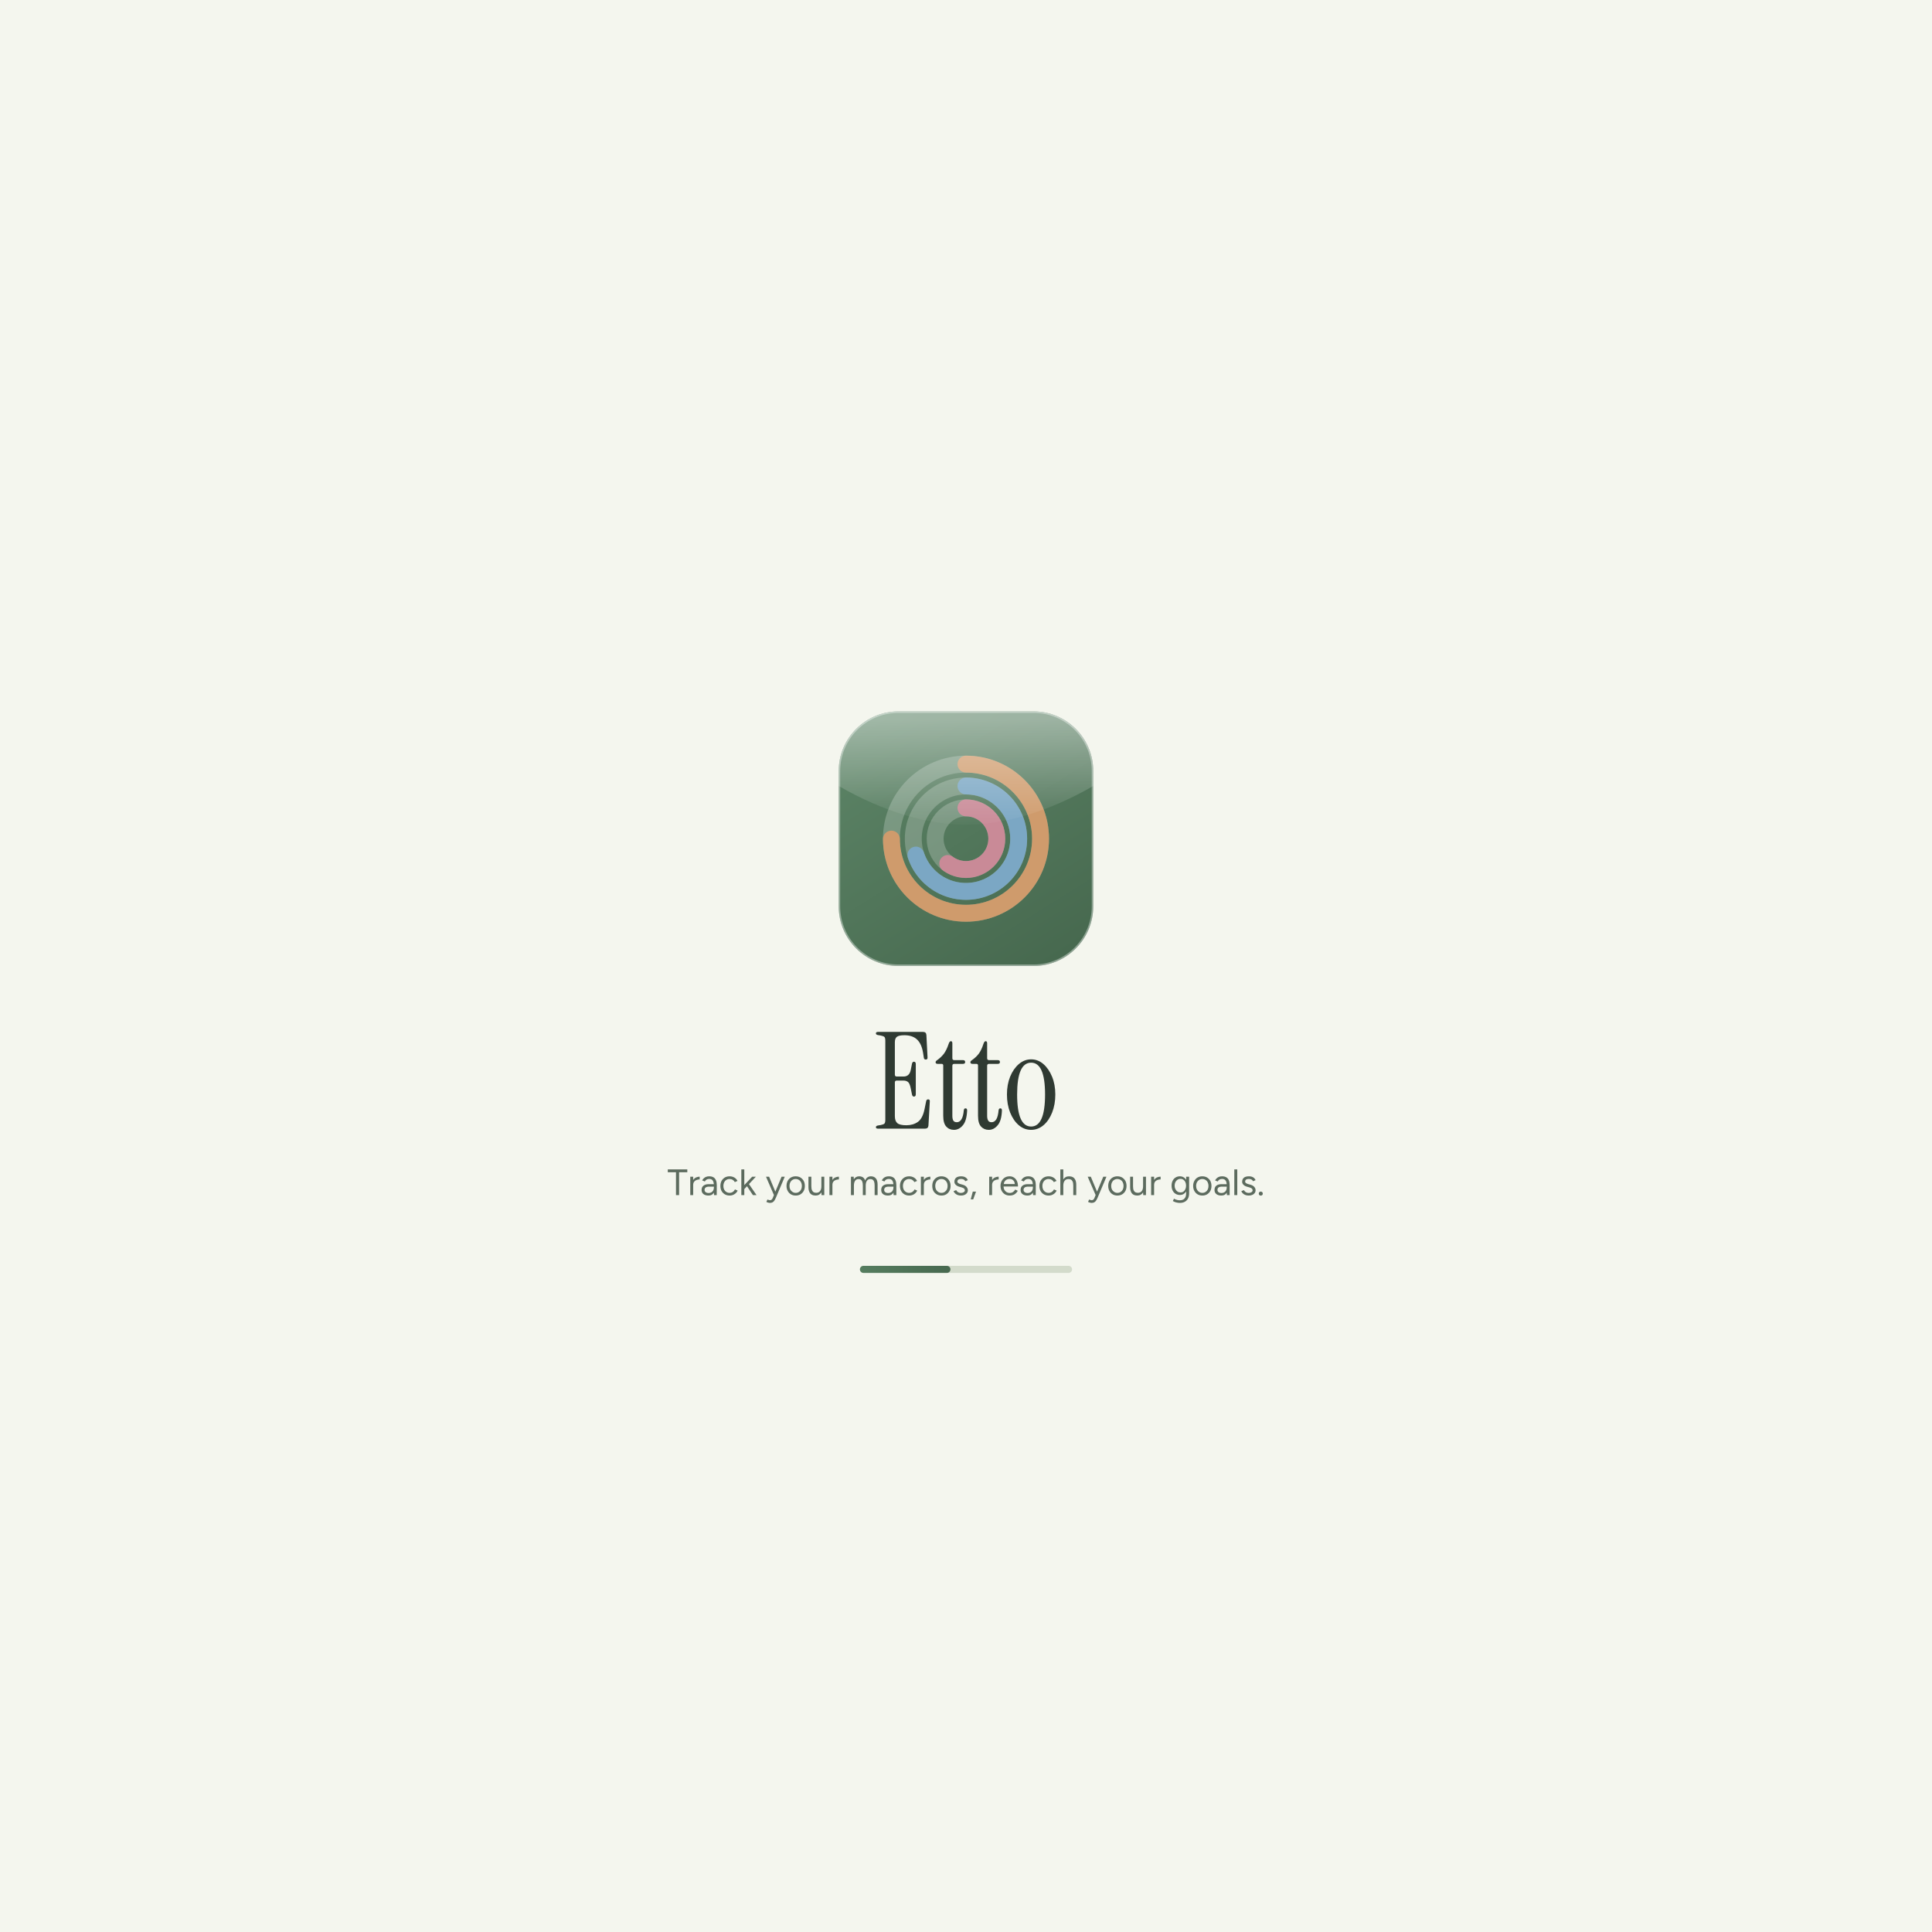
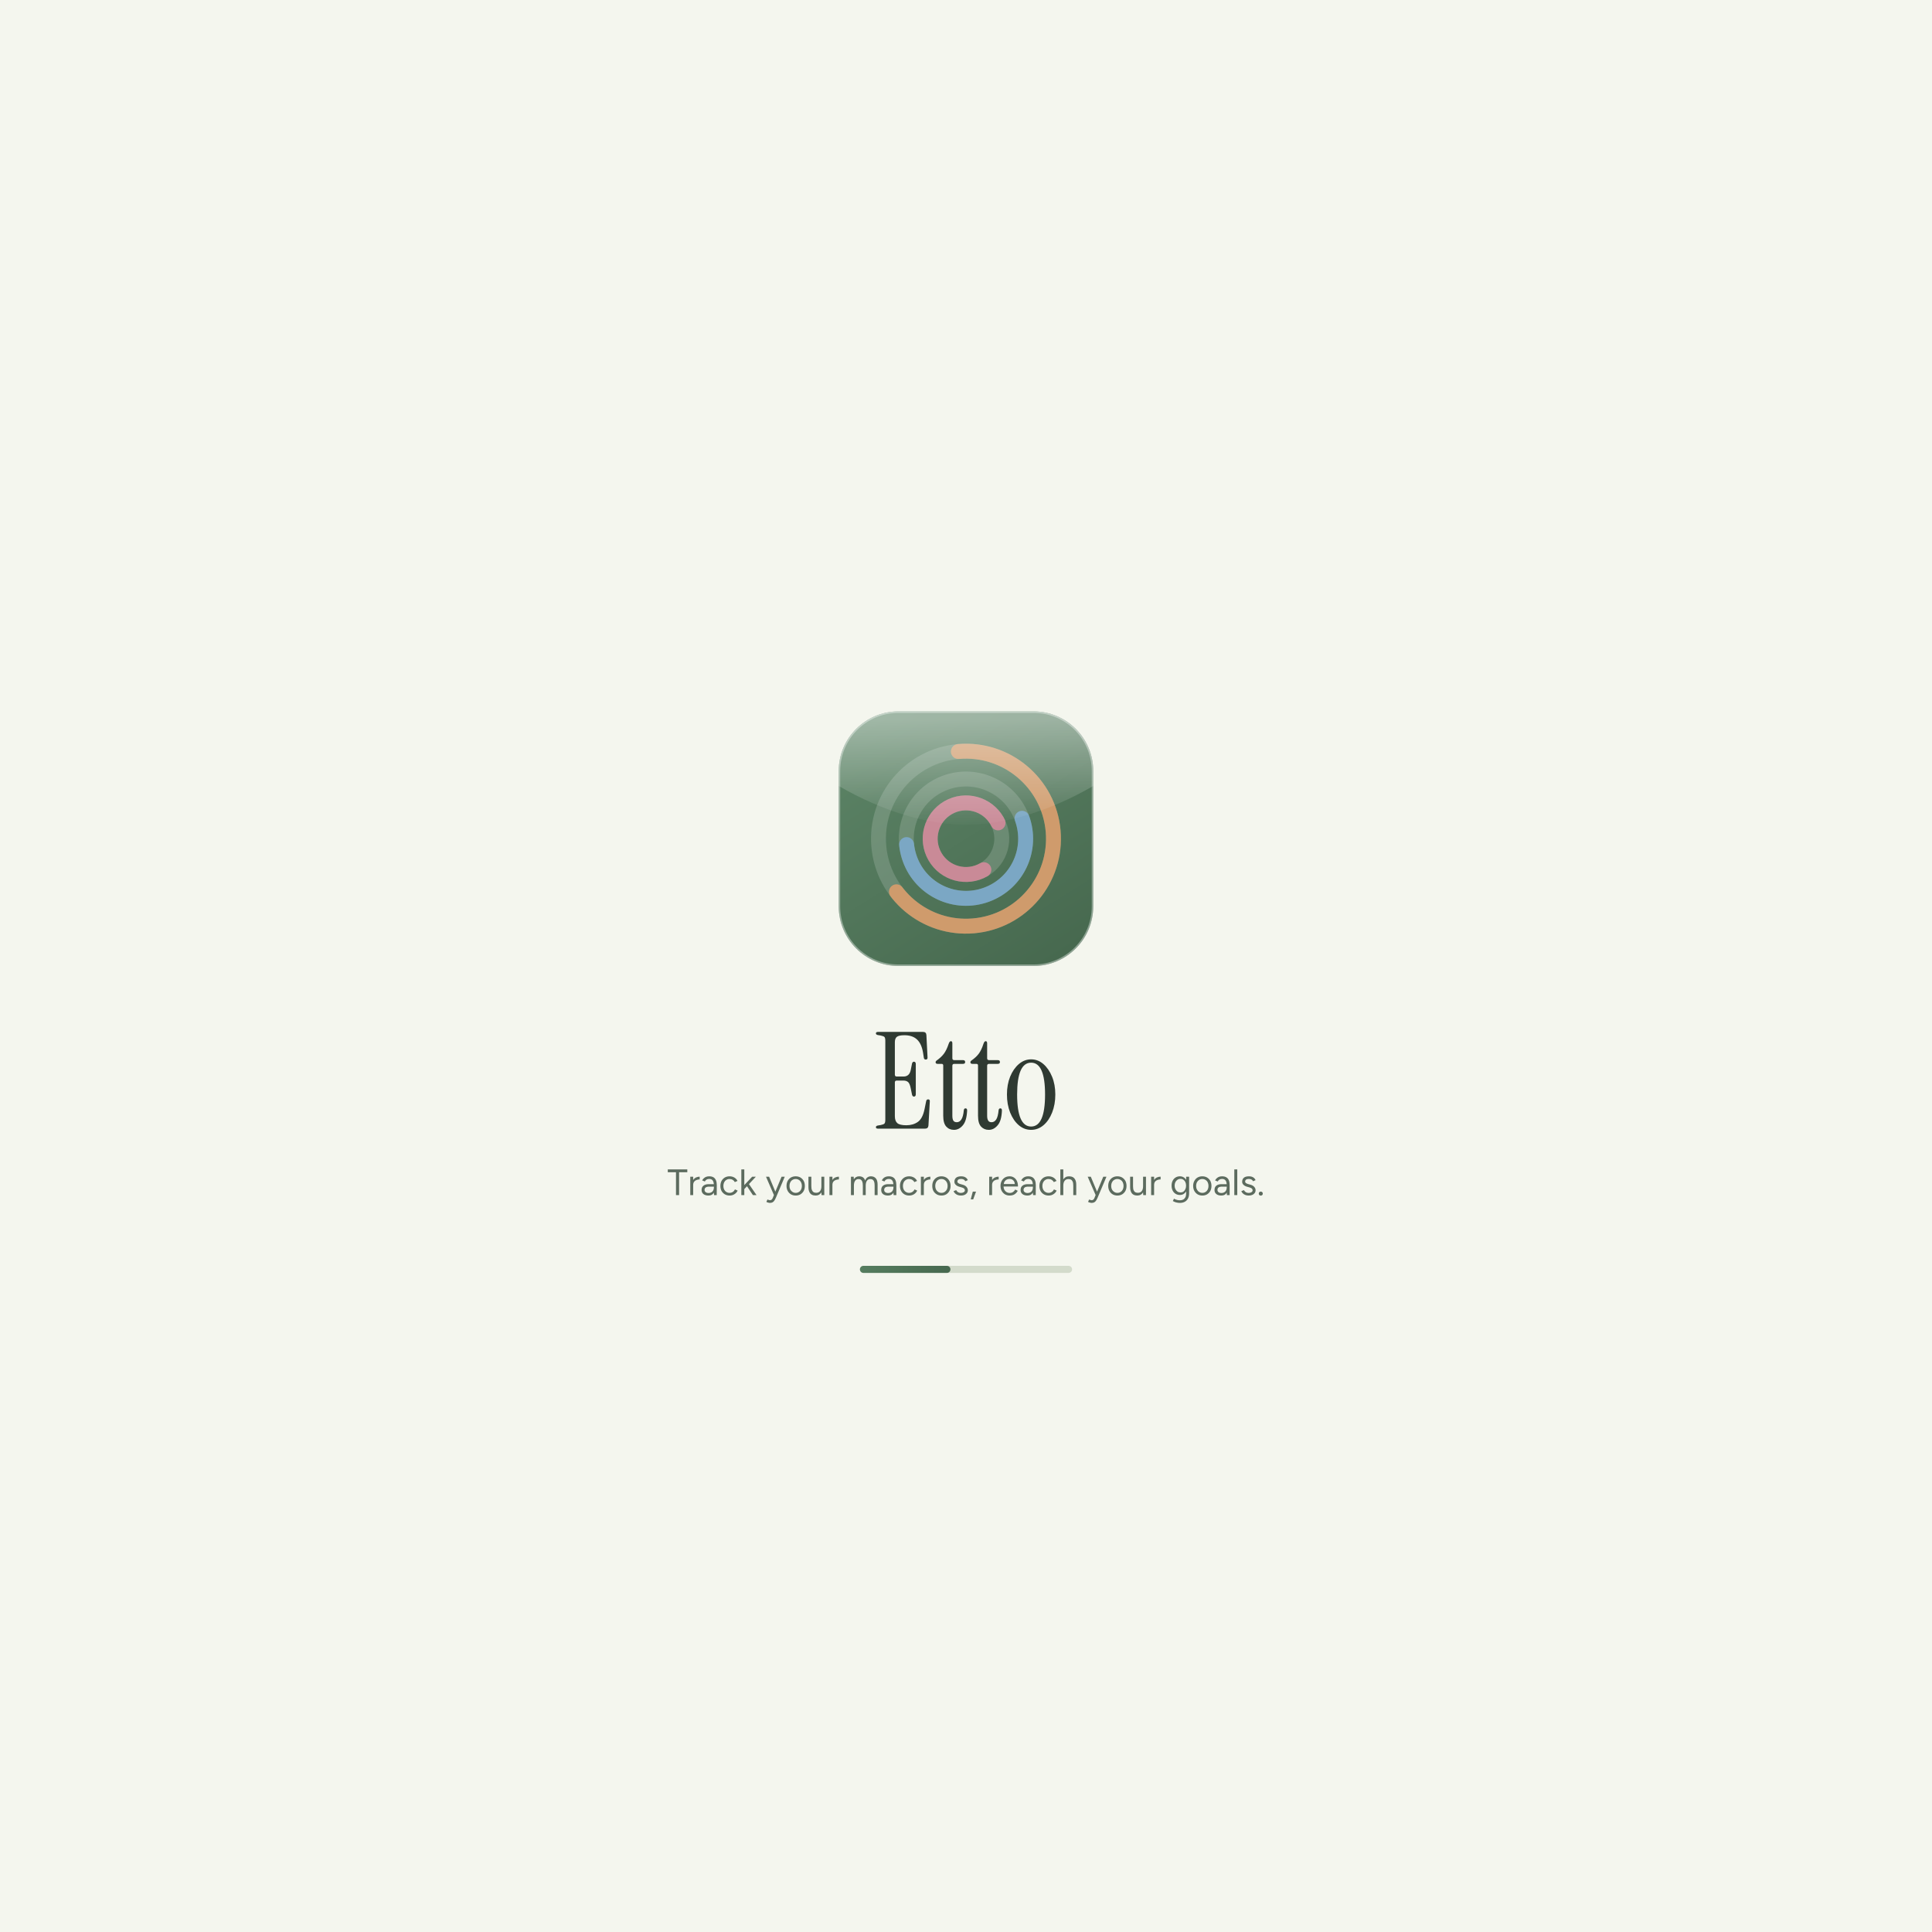
<svg xmlns="http://www.w3.org/2000/svg" width="2732" height="2732" viewBox="0 0 2732 2732" fill="none">
  <defs>
    <linearGradient id="tile" x1="96" y1="0" x2="416" y2="512" gradientUnits="userSpaceOnUse">
      <stop offset="0" stop-color="#5C8466" />
      <stop offset="1" stop-color="#47694F" />
    </linearGradient>
    <linearGradient id="specular" x1="256" y1="16" x2="256" y2="240" gradientUnits="userSpaceOnUse">
      <stop offset="0" stop-color="#ffffff" stop-opacity=".42" />
      <stop offset="1" stop-color="#ffffff" stop-opacity="0" />
    </linearGradient>
    <linearGradient id="bar" x1="0" y1="0" x2="1" y2="0">
      <stop offset="0" stop-color="#557D5F" />
      <stop offset="1" stop-color="#47694F" />
    </linearGradient>
    <clipPath id="tileClip">
      <rect width="512" height="512" rx="120" />
    </clipPath>
  </defs>
  <rect width="2732" height="2732" fill="#F4F6EE" />
  <g transform="translate(1186 1006) scale(0.703)">
    <rect width="512" height="512" rx="120" fill="url(#tile)" />
-     <g clip-path="url(#tileClip)" transform="rotate(-90 256 256)">
-       <g fill="none" stroke-linecap="round">
-         <circle cx="256" cy="256" r="150" stroke="#ffffff" stroke-opacity=".22" stroke-width="34" />
-         <circle cx="256" cy="256" r="150" stroke="#CF9B6C" stroke-width="34" stroke-dasharray="942" stroke-dashoffset="236" />
-         <circle cx="256" cy="256" r="106" stroke="#ffffff" stroke-opacity=".22" stroke-width="34" />
-         <circle cx="256" cy="256" r="106" stroke="#7BA7C4" stroke-width="34" stroke-dasharray="666" stroke-dashoffset="200" />
-         <circle cx="256" cy="256" r="62" stroke="#ffffff" stroke-opacity=".22" stroke-width="34" />
-         <circle cx="256" cy="256" r="62" stroke="#C98A97" stroke-width="34" stroke-dasharray="390" stroke-dashoffset="156" />
+     <g clip-path="url(#tileClip)" fill="none" stroke-linecap="round" stroke-width="30">
+       <g transform="rotate(-95 256 256)">
+         <circle cx="256" cy="256" r="176" stroke="#ffffff" stroke-opacity=".16" />
+         <circle cx="256" cy="256" r="176" stroke="#CF9B6C" stroke-dasharray="730 376" />
+       </g>
+       <g transform="rotate(-20 256 256)">
+         <circle cx="256" cy="256" r="120" stroke="#ffffff" stroke-opacity=".16" />
+         <circle cx="256" cy="256" r="120" stroke="#7BA7C4" stroke-dasharray="407 347" />
+       </g>
+       <g transform="rotate(60 256 256)">
+         <circle cx="256" cy="256" r="72" stroke="#ffffff" stroke-opacity=".16" />
+         <circle cx="256" cy="256" r="72" stroke="#C98A97" stroke-dasharray="344 109" />
      </g>
    </g>
    <g clip-path="url(#tileClip)">
      <path d="M0 0h512v150c-90 52-180 78-256 78S90 202 0 150Z" fill="url(#specular)" />
      <rect x="1.5" y="1.5" width="509" height="509" rx="118.5" fill="none" stroke="#ffffff" stroke-opacity=".38" stroke-width="3" />
    </g>
  </g>
  <path transform="translate(1366 1596)" fill="#2F3A32" d="M-124.5 0Q-127.4 0 -127.4 -2.1Q-127.4 -3.8 -124.9 -4.4L-120.6 -5.1Q-116.6 -5.9 -115.3 -7.2Q-114.1 -8.6 -114.1 -12.5V-124.3Q-114.1 -128.2 -115.3 -129.6Q-116.6 -130.9 -120.6 -131.7L-124.9 -132.4Q-127.4 -133 -127.4 -134.7Q-127.4 -136.8 -124.5 -136.8H-60.7Q-56.3 -136.8 -56 -132.4L-54.4 -100.9Q-54.1 -97.7 -56.9 -97.7Q-59.2 -97.7 -59.6 -100.1L-60.7 -107.2Q-62.8 -120.1 -69.3 -126.1Q-75.7 -132.1 -87.1 -132.1Q-94.7 -132.1 -97.7 -129.9Q-100.6 -127.7 -100.6 -122.2V-76.4Q-100.6 -73.7 -97.9 -73.7H-88.4Q-80.1 -73.7 -78.2 -82.7L-76.3 -92.2Q-75.5 -95 -73.1 -94.6Q-71 -94.2 -71 -91.4V-48.6Q-71 -45.8 -73.1 -45.4Q-75.5 -45 -76.3 -47.9L-78.2 -57.2Q-79.5 -63.8 -81.9 -65.9Q-84.3 -68 -88.6 -68H-97.9Q-100.6 -68 -100.6 -65.4V-17.7Q-100.6 -10.8 -97.1 -7.8Q-93.6 -4.8 -84.3 -4.8Q-74.8 -4.8 -68 -9.6Q-61.3 -14.4 -58.6 -27.7L-56.3 -39Q-55.8 -41.4 -53.5 -41.4Q-50.8 -41.4 -51.2 -38.2L-53.1 -4.4Q-53.5 0 -57.9 0ZM-17 1.7Q-23.7 1.7 -27.9 -2.9Q-32.2 -7.6 -32.2 -18.2V-89.3Q-32.2 -91.6 -34.5 -91.6H-40Q-43 -91.6 -43 -93.9Q-43 -95.4 -41.3 -96.5Q-35.1 -100.9 -31.3 -105.9Q-27.5 -111 -24.6 -119.7Q-23.3 -123.7 -21.4 -123.7Q-19.3 -123.7 -19.3 -120.7V-99.6Q-19.3 -96.9 -16.6 -96.9H-4.3Q-1.2 -96.9 -1.2 -94.2Q-1.2 -91.6 -4.3 -91.6H-16.6Q-19.3 -91.6 -19.3 -88.9V-18.1Q-19.3 -13.9 -18 -11.5Q-16.6 -9.1 -13 -9.1Q-9 -9.1 -6.5 -13.1Q-3.9 -17.1 -3.1 -26Q-2.8 -28.7 -0.7 -28.7Q1.6 -28.7 1.6 -25.8Q1 -11.2 -4.4 -4.8Q-9.8 1.7 -17 1.7ZM32.2 1.7Q25.6 1.7 21.3 -2.9Q17 -7.6 17 -18.2V-89.3Q17 -91.6 14.7 -91.6H9.2Q6.2 -91.6 6.2 -93.9Q6.2 -95.4 7.9 -96.5Q14.2 -100.9 18 -105.9Q21.8 -111 24.6 -119.7Q25.9 -123.7 27.8 -123.7Q29.9 -123.7 29.9 -120.7V-99.6Q29.9 -96.9 32.6 -96.9H44.9Q48 -96.9 48 -94.2Q48 -91.6 44.9 -91.6H32.6Q29.9 -91.6 29.9 -88.9V-18.1Q29.9 -13.9 31.3 -11.5Q32.6 -9.1 36.2 -9.1Q40.2 -9.1 42.8 -13.1Q45.3 -17.1 46.1 -26Q46.5 -28.7 48.5 -28.7Q50.8 -28.7 50.8 -25.8Q50.3 -11.2 44.8 -4.8Q39.4 1.7 32.2 1.7ZM92.1 1.7Q82.4 1.7 74.7 -4.8Q67 -11.4 62.4 -22.8Q57.9 -34.2 57.9 -48.3Q57.9 -62.3 62.4 -73.5Q67 -84.7 74.8 -91.4Q82.6 -98 92.1 -98Q101.7 -98 109.4 -91.4Q117.1 -84.7 121.7 -73.5Q126.3 -62.3 126.3 -48.3Q126.3 -34.2 121.8 -22.8Q117.3 -11.4 109.5 -4.8Q101.7 1.7 92.1 1.7ZM92.1 -3Q111.8 -3 111.8 -48.3Q111.8 -93.3 92.1 -93.3Q72.3 -93.3 72.3 -48.3Q72.3 -3 92.1 -3Z" />
  <path transform="translate(1366 1690)" fill="#5C6B5E" d="M-410.1 0V-32.4H-421.7V-36.4H-394.1V-32.4H-405.7V0ZM-389.9 0V-26H-385.8V-21.4Q-384.2 -23.8 -381.7 -25Q-379.2 -26.1 -376.6 -26.1V-22.2Q-378.9 -22.2 -381 -21.4Q-383.1 -20.7 -384.4 -19Q-385.8 -17.2 -385.8 -14.3V0ZM-364.1 0.6Q-368.7 0.6 -371.3 -1.5Q-373.9 -3.6 -373.9 -7.3Q-373.9 -11.3 -371.2 -13.4Q-368.6 -15.5 -363.9 -15.5H-356.6Q-356.9 -19.2 -358.4 -21Q-360 -22.9 -363.1 -22.9Q-365.3 -22.9 -366.8 -22Q-368.3 -21.1 -369.3 -19.3L-373.1 -20.8Q-372.1 -22.6 -370.7 -23.9Q-369.3 -25.2 -367.4 -25.9Q-365.6 -26.6 -363.1 -26.6Q-359.5 -26.6 -357.1 -25.2Q-354.8 -23.8 -353.6 -21Q-352.4 -18.2 -352.4 -14.1L-352.5 0H-356.3L-356.5 -3.5Q-357.7 -1.5 -359.6 -0.4Q-361.5 0.6 -364.1 0.6ZM-363.9 -3Q-361.7 -3 -360 -4Q-358.3 -4.9 -357.4 -6.7Q-356.5 -8.5 -356.5 -11V-12H-362.9Q-366.6 -12 -368.1 -10.8Q-369.7 -9.6 -369.7 -7.4Q-369.7 -5.3 -368.1 -4.2Q-366.6 -3 -363.9 -3ZM-334.2 0.6Q-338.1 0.6 -341 -1.1Q-344 -2.9 -345.7 -5.9Q-347.3 -9 -347.3 -13Q-347.3 -17 -345.7 -20.1Q-344 -23.1 -341.1 -24.9Q-338.1 -26.6 -334.3 -26.6Q-330.6 -26.6 -327.6 -24.9Q-324.7 -23.2 -323.1 -20.1L-326.9 -18.4Q-327.9 -20.4 -329.9 -21.6Q-331.9 -22.8 -334.4 -22.8Q-337 -22.8 -338.9 -21.5Q-340.9 -20.3 -342 -18.1Q-343.1 -15.9 -343.1 -13Q-343.1 -10.1 -342 -7.9Q-340.9 -5.7 -338.9 -4.5Q-336.9 -3.2 -334.3 -3.2Q-331.8 -3.2 -329.8 -4.5Q-327.8 -5.8 -326.7 -8.1L-322.9 -6.4Q-324.5 -3.1 -327.5 -1.3Q-330.4 0.6 -334.2 0.6ZM-317.7 0V-36.4H-313.5V-14.2L-302.4 -26H-297.2L-306.9 -15.6L-296.2 0H-301.3L-309.7 -12.6L-313.5 -8.5V0ZM-277.3 11Q-278.3 11 -279.6 10.6Q-280.9 10.3 -282.3 9.6L-280.8 6.2Q-279.6 6.7 -278.7 6.9Q-277.8 7.2 -277.3 7.2Q-275.9 7.2 -274.9 6.4Q-274 5.7 -273.4 4.3L-271.6 -0.1L-282.8 -26H-278.4L-269.6 -4.9L-260.8 -26H-256.3L-268.8 3.6Q-269.8 5.9 -270.9 7.6Q-271.9 9.2 -273.4 10.1Q-275 11 -277.3 11ZM-240.8 0.6Q-244.6 0.6 -247.5 -1.1Q-250.5 -2.9 -252.1 -5.9Q-253.8 -9 -253.8 -13Q-253.8 -17 -252.2 -20.1Q-250.5 -23.1 -247.6 -24.9Q-244.6 -26.6 -240.9 -26.6Q-237.1 -26.6 -234.1 -24.9Q-231.2 -23.1 -229.5 -20.1Q-227.9 -17 -227.9 -13Q-227.9 -9 -229.5 -5.9Q-231.2 -2.9 -234.1 -1.1Q-237 0.6 -240.8 0.6ZM-240.8 -3.2Q-238.2 -3.2 -236.3 -4.5Q-234.3 -5.7 -233.2 -7.9Q-232.1 -10.1 -232.1 -13Q-232.1 -15.9 -233.2 -18.1Q-234.3 -20.3 -236.3 -21.5Q-238.3 -22.8 -240.9 -22.8Q-243.4 -22.8 -245.4 -21.5Q-247.4 -20.3 -248.5 -18.1Q-249.6 -15.9 -249.6 -13Q-249.6 -10.1 -248.5 -7.9Q-247.3 -5.7 -245.3 -4.5Q-243.3 -3.2 -240.8 -3.2ZM-212.7 0.6Q-215.7 0.6 -218 -0.6Q-220.3 -1.8 -221.5 -4.5Q-222.8 -7.2 -222.8 -11.4V-26H-218.7V-12.7Q-218.7 -8.8 -217.7 -6.8Q-216.8 -4.8 -215.3 -4Q-213.7 -3.3 -211.7 -3.3Q-208.3 -3.3 -206.4 -5.7Q-204.5 -8.1 -204.5 -12.6V-26H-200.4V0H-204.3L-204.5 -3.9Q-205.8 -1.7 -207.8 -0.6Q-209.9 0.6 -212.7 0.6ZM-193.1 0V-26H-188.9V-21.4Q-187.4 -23.8 -184.9 -25Q-182.4 -26.1 -179.7 -26.1V-22.2Q-182.1 -22.2 -184.2 -21.4Q-186.3 -20.7 -187.6 -19Q-188.9 -17.2 -188.9 -14.3V0ZM-162.7 0V-26H-158.8L-158.6 -22.4Q-157.4 -24.4 -155.5 -25.5Q-153.6 -26.6 -151.1 -26.6Q-148 -26.6 -145.8 -25.2Q-143.6 -23.7 -142.6 -20.7Q-141.5 -23.6 -139.4 -25.1Q-137.3 -26.6 -134.4 -26.6Q-130 -26.6 -127.5 -23.7Q-125 -20.8 -125 -14.9V0H-129.2V-13.3Q-129.2 -17.2 -130 -19.2Q-130.8 -21.2 -132.2 -22Q-133.5 -22.7 -135.3 -22.7Q-138.4 -22.7 -140.1 -20.3Q-141.8 -17.9 -141.8 -13.4V0H-145.9V-13.3Q-145.9 -17.2 -146.7 -19.2Q-147.6 -21.2 -148.9 -22Q-150.3 -22.7 -152.1 -22.7Q-155.1 -22.7 -156.8 -20.3Q-158.5 -17.9 -158.5 -13.4V0ZM-110.2 0.6Q-114.8 0.6 -117.4 -1.5Q-119.9 -3.6 -119.9 -7.3Q-119.9 -11.3 -117.3 -13.4Q-114.7 -15.5 -110 -15.5H-102.7Q-103 -19.2 -104.5 -21Q-106.1 -22.9 -109.2 -22.9Q-111.4 -22.9 -112.9 -22Q-114.4 -21.1 -115.4 -19.3L-119.1 -20.8Q-118.1 -22.6 -116.8 -23.9Q-115.4 -25.2 -113.5 -25.9Q-111.6 -26.6 -109.2 -26.6Q-105.6 -26.6 -103.2 -25.2Q-100.8 -23.8 -99.7 -21Q-98.5 -18.2 -98.5 -14.1L-98.5 0H-102.4L-102.6 -3.5Q-103.7 -1.5 -105.7 -0.4Q-107.6 0.6 -110.2 0.6ZM-110 -3Q-107.8 -3 -106.1 -4Q-104.4 -4.9 -103.5 -6.7Q-102.6 -8.5 -102.6 -11V-12H-109Q-112.7 -12 -114.2 -10.8Q-115.7 -9.6 -115.7 -7.4Q-115.7 -5.3 -114.2 -4.2Q-112.7 -3 -110 -3ZM-80.3 0.6Q-84.2 0.6 -87.1 -1.1Q-90.1 -2.9 -91.7 -5.9Q-93.4 -9 -93.4 -13Q-93.4 -17 -91.8 -20.1Q-90.1 -23.1 -87.2 -24.9Q-84.2 -26.6 -80.4 -26.6Q-76.7 -26.6 -73.7 -24.9Q-70.8 -23.2 -69.2 -20.1L-73 -18.4Q-74 -20.4 -76 -21.6Q-78 -22.8 -80.5 -22.8Q-83.1 -22.8 -85 -21.5Q-87 -20.3 -88.1 -18.1Q-89.2 -15.9 -89.2 -13Q-89.2 -10.1 -88.1 -7.9Q-87 -5.7 -85 -4.5Q-83 -3.2 -80.4 -3.2Q-77.9 -3.2 -75.9 -4.5Q-73.8 -5.8 -72.8 -8.1L-69 -6.4Q-70.6 -3.1 -73.5 -1.3Q-76.5 0.6 -80.3 0.6ZM-63.8 0V-26H-59.6V-21.4Q-58.1 -23.8 -55.6 -25Q-53.1 -26.1 -50.4 -26.1V-22.2Q-52.7 -22.2 -54.8 -21.4Q-56.9 -20.7 -58.3 -19Q-59.6 -17.2 -59.6 -14.3V0ZM-34.7 0.6Q-38.5 0.6 -41.4 -1.1Q-44.4 -2.9 -46.1 -5.9Q-47.7 -9 -47.7 -13Q-47.7 -17 -46.1 -20.1Q-44.4 -23.1 -41.5 -24.9Q-38.6 -26.6 -34.8 -26.6Q-31 -26.6 -28 -24.9Q-25.1 -23.1 -23.5 -20.1Q-21.8 -17 -21.8 -13Q-21.8 -9 -23.5 -5.9Q-25.1 -2.9 -28 -1.1Q-30.9 0.6 -34.7 0.6ZM-34.7 -3.2Q-32.1 -3.2 -30.2 -4.5Q-28.3 -5.7 -27.1 -7.9Q-26 -10.1 -26 -13Q-26 -15.9 -27.1 -18.1Q-28.3 -20.3 -30.2 -21.5Q-32.2 -22.8 -34.8 -22.8Q-37.4 -22.8 -39.3 -21.5Q-41.3 -20.3 -42.4 -18.1Q-43.5 -15.9 -43.5 -13Q-43.5 -10.1 -42.4 -7.9Q-41.2 -5.7 -39.3 -4.5Q-37.3 -3.2 -34.7 -3.2ZM-7 0.6Q-9.8 0.6 -11.9 -0.2Q-14.1 -1.1 -15.5 -2.5Q-16.9 -3.9 -17.6 -5.6L-13.9 -7.1Q-13 -5.3 -11.3 -4.2Q-9.5 -3.1 -7.4 -3.1Q-4.9 -3.1 -3.3 -4.1Q-1.6 -5.1 -1.6 -6.8Q-1.6 -8.4 -2.8 -9.4Q-4.1 -10.4 -6.4 -11L-8.9 -11.7Q-12.5 -12.6 -14.4 -14.5Q-16.4 -16.4 -16.4 -18.8Q-16.4 -22.5 -14 -24.6Q-11.6 -26.6 -6.8 -26.6Q-4.5 -26.6 -2.6 -26Q-0.7 -25.3 0.6 -24.1Q1.9 -22.8 2.6 -21.2L-1 -19.6Q-1.7 -21.3 -3.3 -22.1Q-4.9 -22.9 -7.1 -22.9Q-9.5 -22.9 -10.9 -21.9Q-12.2 -20.9 -12.2 -19Q-12.2 -18 -11.1 -17.1Q-10 -16.2 -7.8 -15.6L-5.2 -14.9Q-2.7 -14.3 -0.9 -13.1Q0.8 -11.9 1.7 -10.3Q2.6 -8.7 2.6 -7Q2.6 -4.6 1.3 -2.9Q0.1 -1.2 -2.1 -0.3Q-4.2 0.6 -7 0.6ZM6.7 6 9.6 -5H14.2L10.2 6ZM32.8 0V-26H36.9V-21.4Q38.5 -23.8 41 -25Q43.5 -26.1 46.2 -26.1V-22.2Q43.8 -22.2 41.7 -21.4Q39.6 -20.7 38.3 -19Q36.9 -17.2 36.9 -14.3V0ZM61.7 0.6Q58 0.6 55.1 -1.1Q52.2 -2.9 50.5 -5.9Q48.8 -9 48.8 -13Q48.8 -17 50.5 -20.1Q52.1 -23.1 55 -24.9Q57.9 -26.6 61.7 -26.6Q65.3 -26.6 67.9 -24.8Q70.6 -23 72.1 -19.8Q73.5 -16.6 73.5 -12.2H53.1Q53.3 -7.9 55.8 -5.5Q58.2 -3.1 61.9 -3.1Q64.7 -3.1 66.6 -4.5Q68.5 -5.8 69.6 -7.9L73.2 -6.1Q72.1 -4.1 70.5 -2.6Q68.9 -1 66.7 -0.2Q64.5 0.6 61.7 0.6ZM53.4 -15.7H69Q68.9 -18 67.9 -19.6Q66.9 -21.2 65.2 -22.1Q63.6 -22.9 61.6 -22.9Q59.6 -22.9 57.8 -22.1Q56 -21.2 54.8 -19.6Q53.6 -17.9 53.4 -15.7ZM87 0.6Q82.4 0.6 79.8 -1.5Q77.2 -3.6 77.2 -7.3Q77.2 -11.3 79.9 -13.4Q82.5 -15.5 87.2 -15.5H94.5Q94.2 -19.2 92.7 -21Q91.1 -22.9 88 -22.9Q85.8 -22.9 84.3 -22Q82.8 -21.1 81.8 -19.3L78 -20.8Q79 -22.6 80.4 -23.9Q81.8 -25.2 83.7 -25.9Q85.5 -26.6 88 -26.6Q91.6 -26.6 94 -25.2Q96.3 -23.8 97.5 -21Q98.7 -18.2 98.7 -14.1L98.6 0H94.8L94.6 -3.5Q93.4 -1.5 91.5 -0.4Q89.6 0.6 87 0.6ZM87.2 -3Q89.4 -3 91.1 -4Q92.8 -4.9 93.7 -6.7Q94.6 -8.5 94.6 -11V-12H88.2Q84.5 -12 83 -10.8Q81.4 -9.6 81.4 -7.4Q81.4 -5.3 83 -4.2Q84.5 -3 87.2 -3ZM116.9 0.6Q113 0.6 110.1 -1.1Q107.1 -2.9 105.4 -5.9Q103.8 -9 103.8 -13Q103.8 -17 105.4 -20.1Q107.1 -23.1 110 -24.9Q113 -26.6 116.8 -26.6Q120.5 -26.6 123.5 -24.9Q126.4 -23.2 128 -20.1L124.2 -18.4Q123.2 -20.4 121.2 -21.6Q119.2 -22.8 116.7 -22.8Q114.1 -22.8 112.2 -21.5Q110.2 -20.3 109.1 -18.1Q108 -15.9 108 -13Q108 -10.1 109.1 -7.9Q110.2 -5.7 112.2 -4.5Q114.2 -3.2 116.8 -3.2Q119.3 -3.2 121.3 -4.5Q123.3 -5.8 124.4 -8.1L128.2 -6.4Q126.6 -3.1 123.6 -1.3Q120.7 0.6 116.9 0.6ZM133.4 0V-36.4H137.6V-22.2Q138.9 -24.3 141 -25.5Q143 -26.6 145.8 -26.6Q148.8 -26.6 151.1 -25.4Q153.3 -24.2 154.6 -21.5Q155.9 -18.9 155.9 -14.6V0H151.7V-13.3Q151.7 -17.2 150.8 -19.2Q149.9 -21.2 148.3 -22Q146.8 -22.7 144.8 -22.7Q141.4 -22.7 139.5 -20.3Q137.6 -17.9 137.6 -13.4V0ZM177.6 11Q176.6 11 175.3 10.6Q174 10.3 172.6 9.6L174.1 6.2Q175.3 6.7 176.2 6.9Q177.1 7.2 177.6 7.2Q179 7.2 180 6.4Q180.9 5.7 181.5 4.3L183.3 -0.1L172.1 -26H176.5L185.3 -4.9L194.1 -26H198.6L186.1 3.6Q185.1 5.9 184 7.6Q183 9.2 181.5 10.1Q179.9 11 177.6 11ZM214.1 0.6Q210.3 0.6 207.4 -1.1Q204.4 -2.9 202.8 -5.9Q201.1 -9 201.1 -13Q201.1 -17 202.7 -20.1Q204.4 -23.1 207.3 -24.9Q210.3 -26.6 214 -26.6Q217.8 -26.6 220.8 -24.9Q223.7 -23.1 225.4 -20.1Q227 -17 227 -13Q227 -9 225.4 -5.9Q223.7 -2.9 220.8 -1.1Q217.9 0.6 214.1 0.6ZM214.1 -3.2Q216.7 -3.2 218.6 -4.5Q220.6 -5.7 221.7 -7.9Q222.8 -10.1 222.8 -13Q222.8 -15.9 221.7 -18.1Q220.6 -20.3 218.6 -21.5Q216.6 -22.8 214 -22.8Q211.5 -22.8 209.5 -21.5Q207.5 -20.3 206.4 -18.1Q205.3 -15.9 205.3 -13Q205.3 -10.1 206.4 -7.9Q207.6 -5.7 209.6 -4.5Q211.6 -3.2 214.1 -3.2ZM242.2 0.6Q239.2 0.6 236.9 -0.6Q234.6 -1.8 233.4 -4.5Q232.1 -7.2 232.1 -11.4V-26H236.2V-12.7Q236.2 -8.8 237.1 -6.8Q238 -4.8 239.6 -4Q241.2 -3.3 243.2 -3.3Q246.6 -3.3 248.5 -5.7Q250.4 -8.1 250.4 -12.6V-26H254.5V0H250.6L250.4 -3.9Q249.1 -1.7 247.1 -0.6Q245 0.6 242.2 0.6ZM261.8 0V-26H266V-21.4Q267.5 -23.8 270 -25Q272.5 -26.1 275.2 -26.1V-22.2Q272.8 -22.2 270.7 -21.4Q268.6 -20.7 267.3 -19Q266 -17.2 266 -14.3V0ZM302.6 11Q300.1 11 298.1 10.5Q296 10.1 294.6 9.4Q293.2 8.8 292.5 8.4L294.1 5Q294.8 5.4 296 6Q297.3 6.5 298.9 6.9Q300.6 7.3 302.6 7.3Q305.1 7.3 307.1 6.3Q309 5.3 310.2 3.1Q311.3 0.9 311.3 -2.4V-5.2Q309.9 -2.9 307.6 -1.5Q305.3 -0.2 302.4 -0.2Q299 -0.2 296.3 -1.9Q293.7 -3.5 292.2 -6.5Q290.7 -9.5 290.7 -13.4Q290.7 -17.3 292.2 -20.3Q293.7 -23.3 296.3 -24.9Q299 -26.6 302.4 -26.6Q305.3 -26.6 307.6 -25.3Q309.9 -24 311.3 -21.6V-26H315.5V-2.5Q315.5 2 313.8 5Q312.1 8 309.2 9.5Q306.3 11 302.6 11ZM303.4 -3.8Q305.7 -3.8 307.5 -5Q309.3 -6.3 310.2 -8.5Q311.2 -10.6 311.2 -13.4Q311.2 -16.2 310.2 -18.4Q309.2 -20.5 307.5 -21.7Q305.7 -23 303.4 -23Q300.9 -23 299 -21.7Q297.2 -20.5 296.1 -18.4Q295 -16.2 295 -13.4Q295 -10.6 296.1 -8.5Q297.2 -6.3 299.1 -5Q301 -3.8 303.4 -3.8ZM334.2 0.6Q330.4 0.6 327.5 -1.1Q324.6 -2.9 322.9 -5.9Q321.2 -9 321.2 -13Q321.2 -17 322.9 -20.1Q324.5 -23.1 327.4 -24.9Q330.4 -26.6 334.1 -26.6Q338 -26.6 340.9 -24.9Q343.8 -23.1 345.5 -20.1Q347.1 -17 347.1 -13Q347.1 -9 345.5 -5.9Q343.8 -2.9 340.9 -1.1Q338 0.6 334.2 0.6ZM334.2 -3.2Q336.8 -3.2 338.7 -4.5Q340.7 -5.7 341.8 -7.9Q342.9 -10.1 342.9 -13Q342.9 -15.9 341.8 -18.1Q340.7 -20.3 338.7 -21.5Q336.7 -22.8 334.1 -22.8Q331.6 -22.8 329.6 -21.5Q327.7 -20.3 326.5 -18.1Q325.4 -15.9 325.4 -13Q325.4 -10.1 326.6 -7.9Q327.7 -5.7 329.7 -4.5Q331.7 -3.2 334.2 -3.2ZM361.1 0.6Q356.5 0.6 354 -1.5Q351.4 -3.6 351.4 -7.3Q351.4 -11.3 354 -13.4Q356.6 -15.5 361.4 -15.5H368.6Q368.4 -19.2 366.8 -21Q365.2 -22.9 362.1 -22.9Q359.9 -22.9 358.4 -22Q356.9 -21.1 355.9 -19.3L352.2 -20.8Q353.2 -22.6 354.6 -23.9Q356 -25.2 357.8 -25.9Q359.7 -26.6 362.1 -26.6Q365.7 -26.6 368.1 -25.2Q370.5 -23.8 371.7 -21Q372.8 -18.2 372.8 -14.1L372.8 0H368.9L368.7 -3.5Q367.6 -1.5 365.7 -0.4Q363.7 0.6 361.1 0.6ZM361.3 -3Q363.6 -3 365.2 -4Q366.9 -4.9 367.8 -6.7Q368.7 -8.5 368.7 -11V-12H362.3Q358.7 -12 357.1 -10.8Q355.6 -9.6 355.6 -7.4Q355.6 -5.3 357.1 -4.2Q358.6 -3 361.3 -3ZM379.4 0V-36.4H383.6V0ZM399.9 0.6Q397.1 0.6 395 -0.2Q392.8 -1.1 391.4 -2.5Q390 -3.9 389.3 -5.6L393 -7.1Q393.9 -5.3 395.6 -4.2Q397.4 -3.1 399.5 -3.1Q402 -3.1 403.6 -4.1Q405.3 -5.1 405.3 -6.8Q405.3 -8.4 404.1 -9.4Q402.8 -10.4 400.5 -11L398 -11.7Q394.4 -12.6 392.5 -14.5Q390.5 -16.4 390.5 -18.8Q390.5 -22.5 392.9 -24.6Q395.3 -26.6 400.1 -26.6Q402.4 -26.6 404.3 -26Q406.2 -25.3 407.5 -24.1Q408.8 -22.8 409.5 -21.2L405.9 -19.6Q405.2 -21.3 403.6 -22.1Q402 -22.9 399.8 -22.9Q397.4 -22.9 396 -21.9Q394.7 -20.9 394.7 -19Q394.7 -18 395.8 -17.1Q396.9 -16.2 399.1 -15.6L401.7 -14.9Q404.2 -14.3 406 -13.1Q407.7 -11.9 408.6 -10.3Q409.5 -8.7 409.5 -7Q409.5 -4.6 408.2 -2.9Q407 -1.2 404.8 -0.3Q402.7 0.6 399.9 0.6ZM416.8 0.7Q415.7 0.7 414.8 -0.1Q414 -1 414 -2.1Q414 -3.3 414.8 -4.2Q415.7 -5 416.8 -5Q418 -5 418.9 -4.2Q419.7 -3.3 419.7 -2.1Q419.7 -1 418.9 -0.1Q418 0.7 416.8 0.7Z" />
  <rect x="1216" y="1790" width="300" height="10" rx="5" fill="#D3DBCB" />
  <rect x="1216" y="1790" width="128" height="10" rx="5" fill="url(#bar)" />
</svg>
